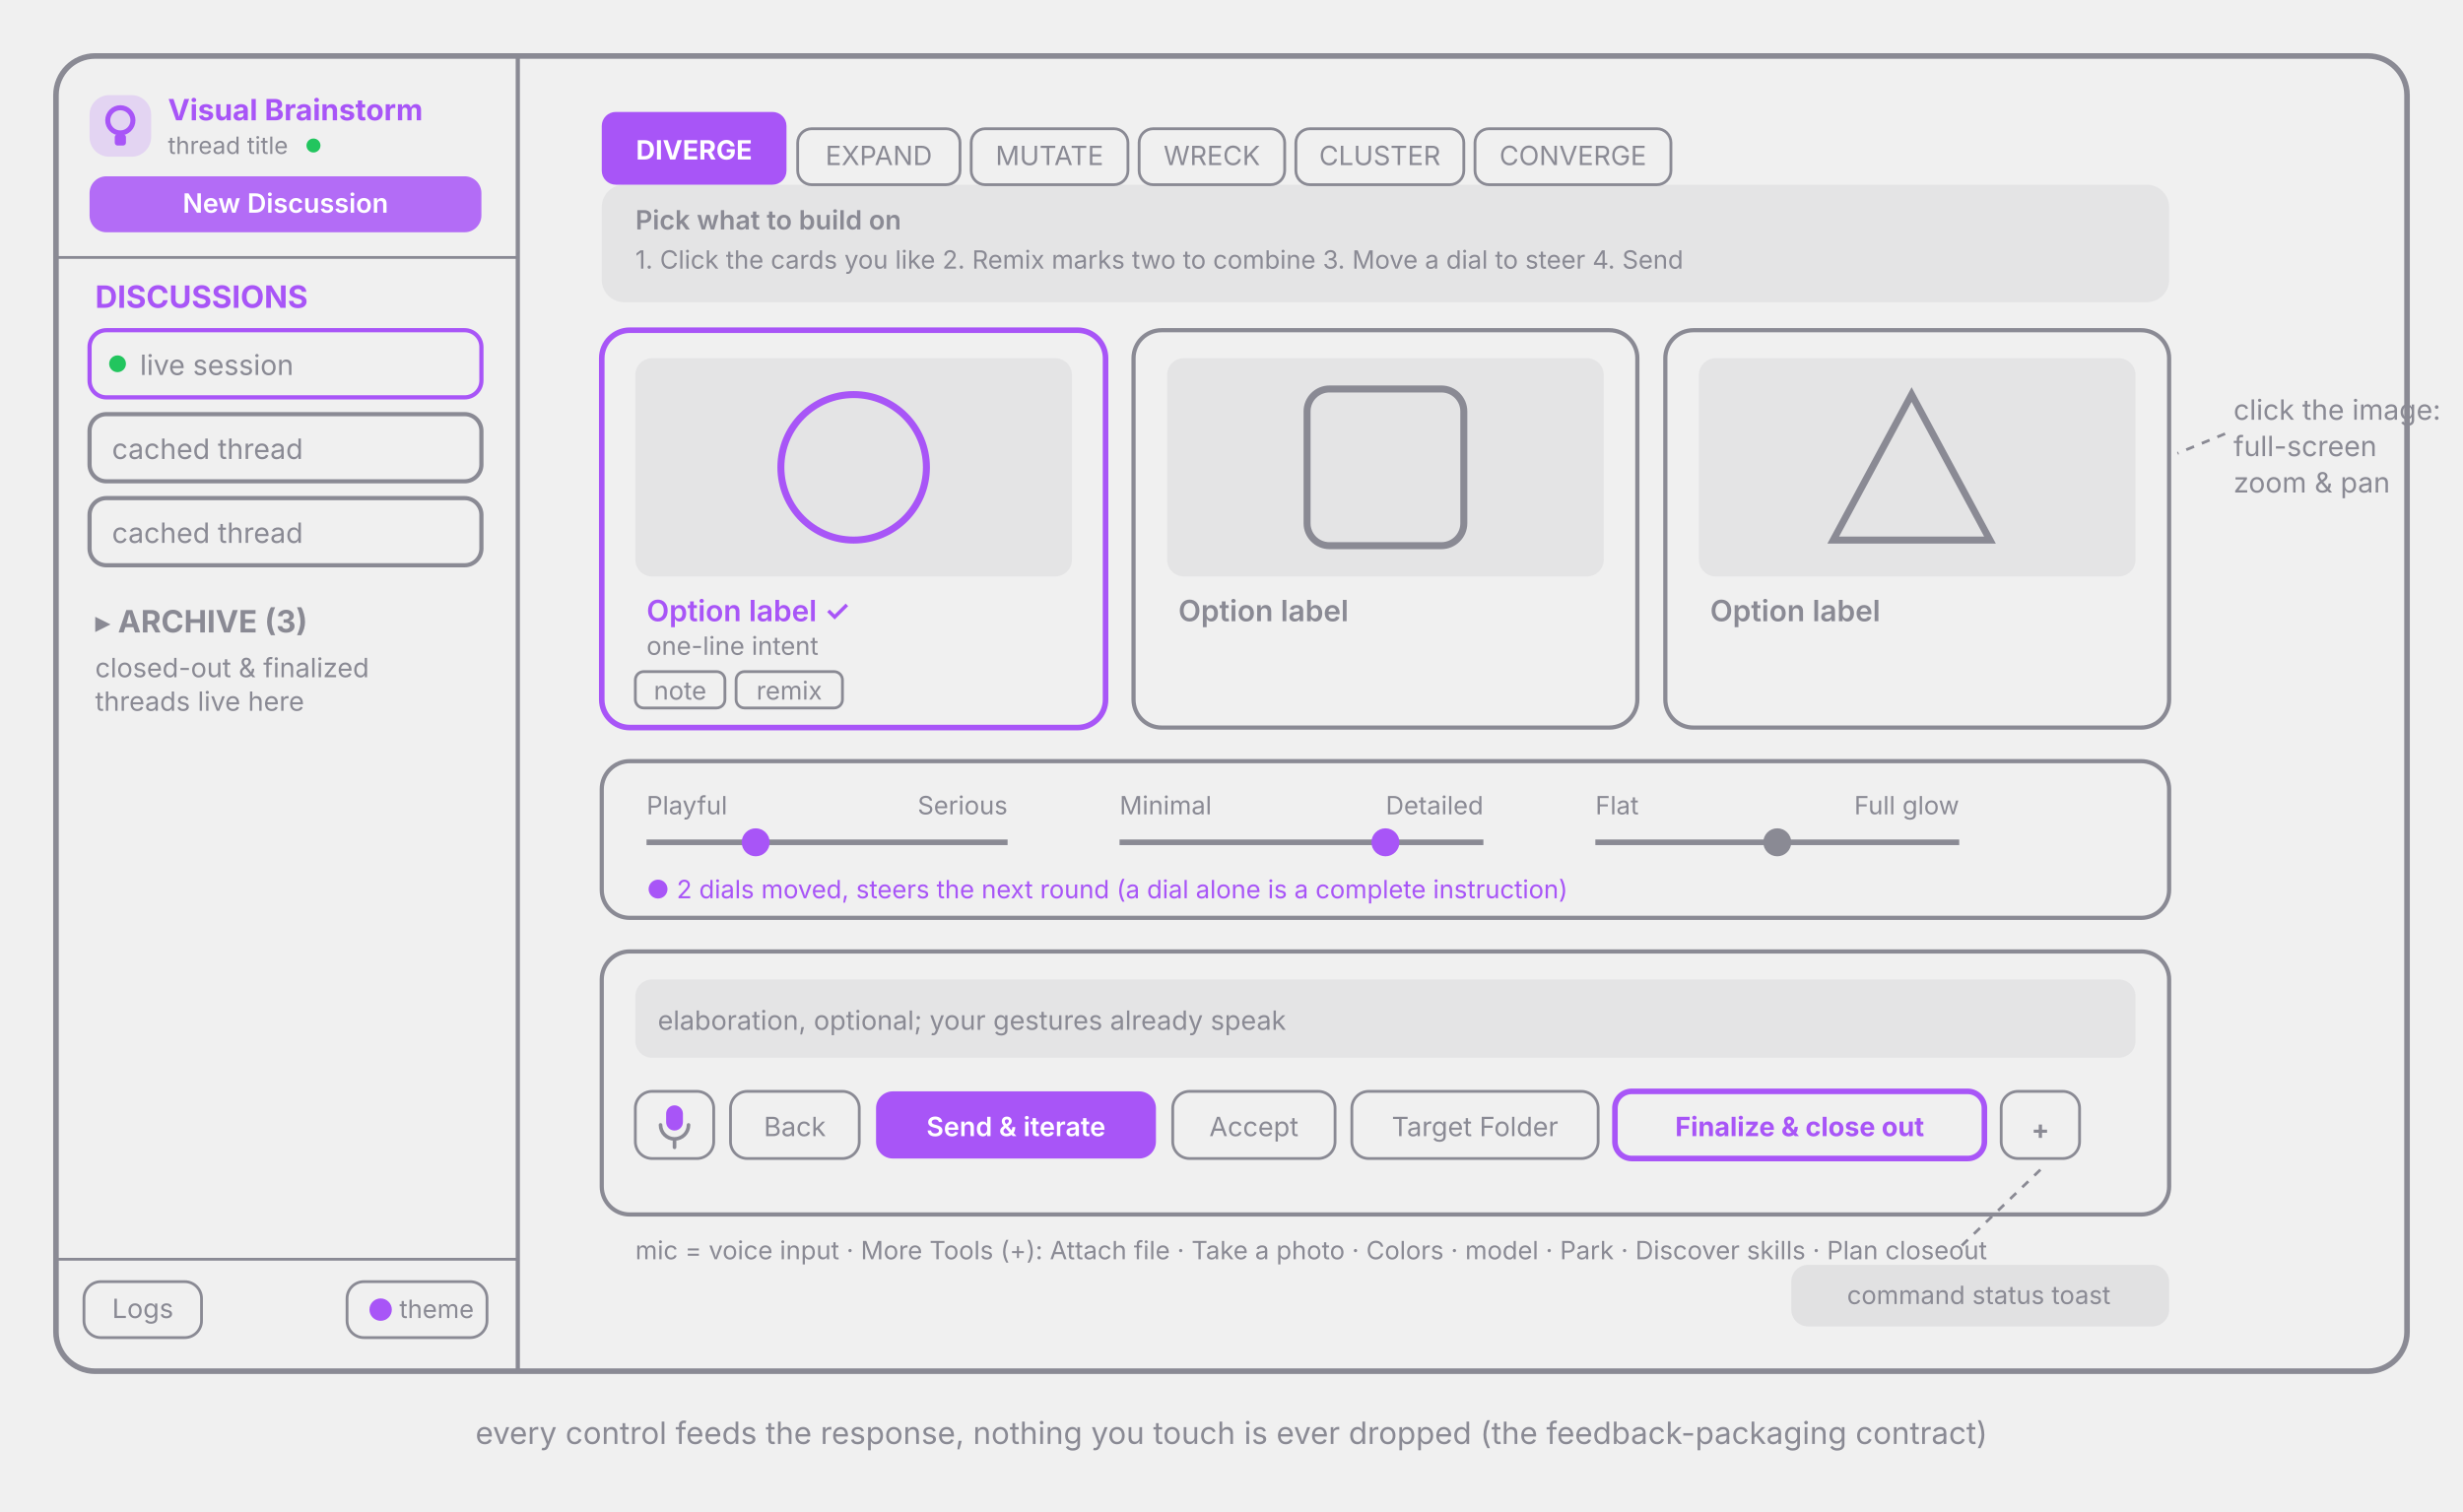
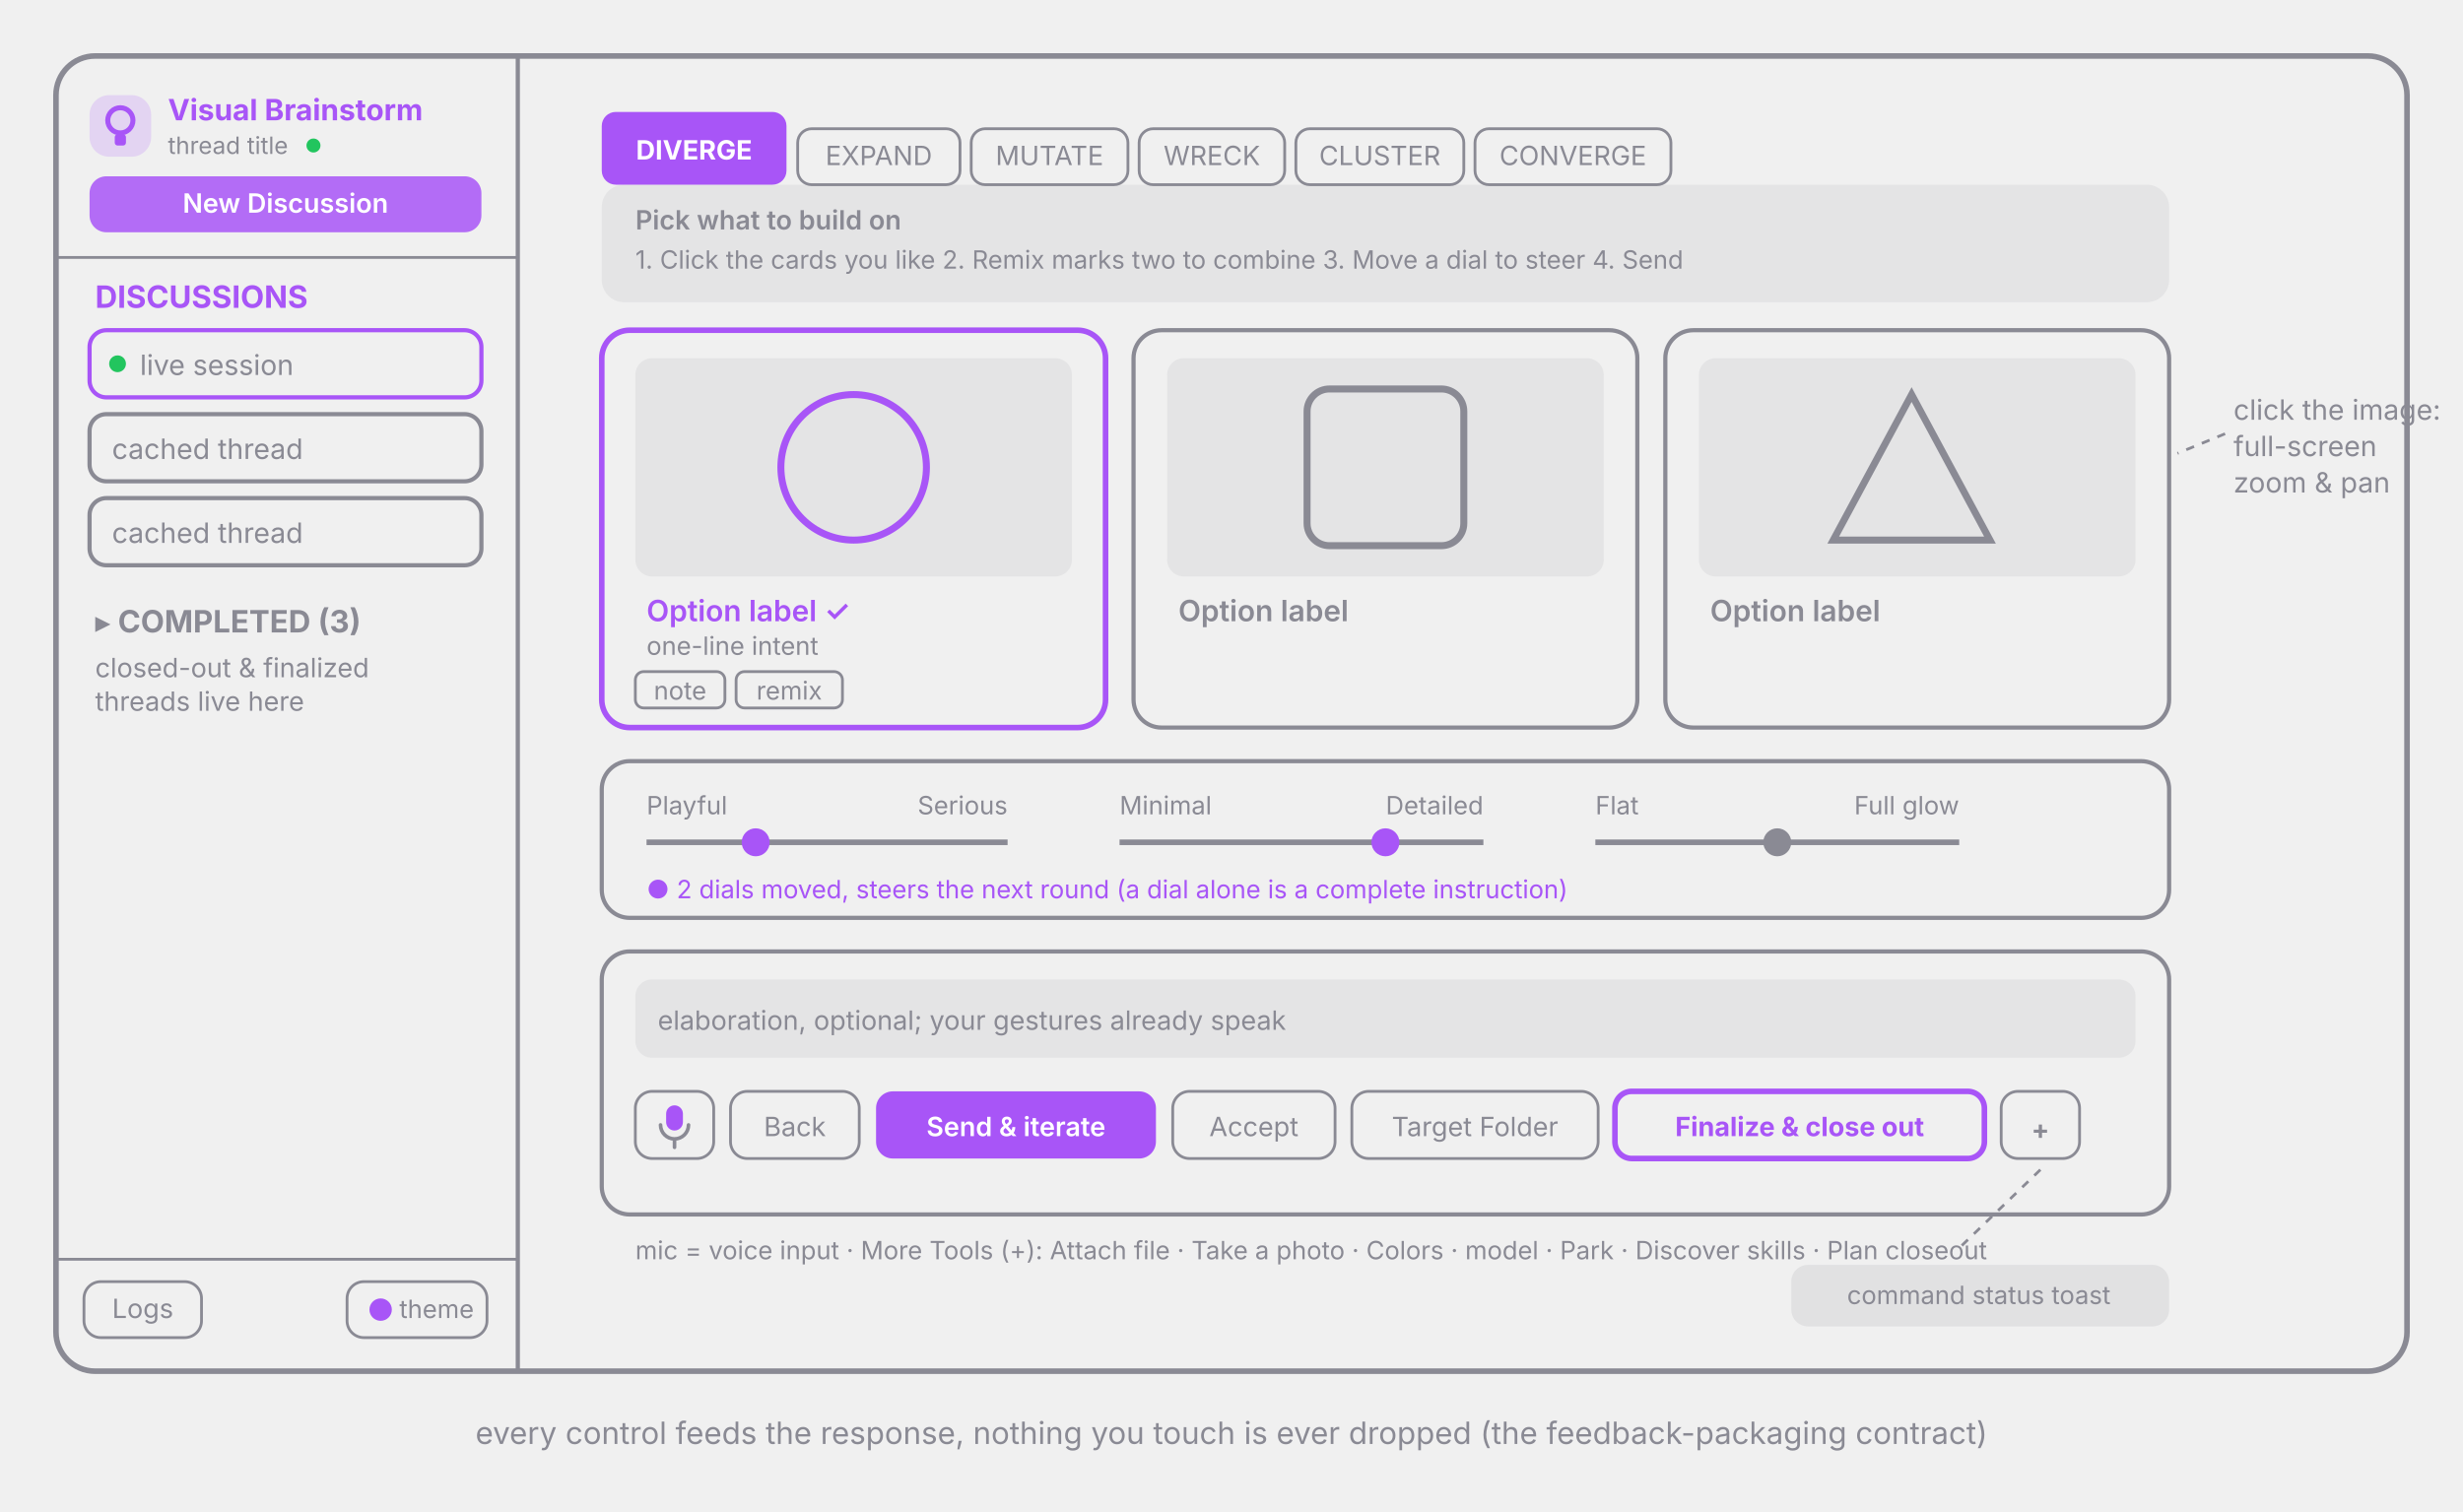
<svg xmlns="http://www.w3.org/2000/svg" viewBox="0 0 880 540" font-family="system-ui, -apple-system, sans-serif">
  <rect x="20" y="20" width="840" height="470" rx="14" fill="none" stroke="#8a8a94" stroke-width="2" />
  <line x1="185" y1="20" x2="185" y2="490" stroke="#8a8a94" stroke-width="1.5" />
  <rect x="32" y="34" width="22" height="22" rx="7" fill="#a855f7" opacity="0.18" stroke="none" />
  <circle cx="43" cy="43" r="4.5" fill="none" stroke="#a855f7" stroke-width="1.8" />
  <rect x="41" y="48" width="4" height="4" rx="1" fill="#a855f7" stroke="none" />
  <text x="60" y="43" font-size="10.5" font-weight="700" fill="#a855f7">Visual Brainstorm</text>
  <text x="60" y="55" font-size="8.5" fill="#8a8a94">thread title</text>
  <circle cx="112" cy="52" r="2.5" fill="#22c55e" stroke="none" />
  <rect x="32" y="63" width="140" height="20" rx="6" fill="#a855f7" opacity="0.85" stroke="none" />
  <text x="102" y="76" text-anchor="middle" font-size="9.5" font-weight="600" fill="#ffffff">New Discussion</text>
  <line x1="20" y1="92" x2="185" y2="92" stroke="#8a8a94" stroke-width="1" />
  <text x="34" y="110" font-size="11" font-weight="700" fill="#a855f7">DISCUSSIONS</text>
  <g fill="none" stroke="#8a8a94" stroke-width="1.5">
    <rect x="32" y="118" width="140" height="24" rx="6" stroke="#a855f7" />
    <rect x="32" y="148" width="140" height="24" rx="6" />
    <rect x="32" y="178" width="140" height="24" rx="6" />
  </g>
  <circle cx="42" cy="130" r="3" fill="#22c55e" stroke="none" />
  <text x="50" y="134" font-size="10" fill="#8a8a94">live session</text>
  <text x="40" y="164" font-size="10" fill="#8a8a94">cached thread</text>
  <text x="40" y="194" font-size="10" fill="#8a8a94">cached thread</text>
-   <text x="34" y="226" font-size="11" font-weight="700" fill="#8a8a94">▸ ARCHIVE (3)</text>
+   <text x="34" y="226" font-size="11" font-weight="700" fill="#8a8a94">▸ COMPLETED (3)</text>
  <text x="34" y="242" font-size="9.5" fill="#8a8a94">closed-out &amp; finalized</text>
  <text x="34" y="254" font-size="9.5" fill="#8a8a94">threads live here</text>
  <line x1="20" y1="450" x2="185" y2="450" stroke="#8a8a94" stroke-width="1" />
  <rect x="30" y="458" width="42" height="20" rx="6" fill="none" stroke="#8a8a94" />
  <text x="51" y="471" text-anchor="middle" font-size="9.5" fill="#8a8a94">Logs</text>
  <rect x="124" y="458" width="50" height="20" rx="6" fill="none" stroke="#8a8a94" />
  <circle cx="136" cy="468" r="4" fill="#a855f7" stroke="none" />
  <text x="156" y="471" text-anchor="middle" font-size="9" fill="#8a8a94">theme</text>
  <g font-size="9.5" text-anchor="middle">
    <rect x="215" y="40" width="66" height="26" rx="5" fill="#a855f7" stroke="none" />
    <text x="248" y="57" fill="#ffffff" font-weight="700">DIVERGE</text>
    <rect x="285" y="46" width="58" height="20" rx="5" fill="none" stroke="#8a8a94" />
    <text x="314" y="59" fill="#8a8a94">EXPAND</text>
    <rect x="347" y="46" width="56" height="20" rx="5" fill="none" stroke="#8a8a94" />
    <text x="375" y="59" fill="#8a8a94">MUTATE</text>
    <rect x="407" y="46" width="52" height="20" rx="5" fill="none" stroke="#8a8a94" />
    <text x="433" y="59" fill="#8a8a94">WRECK</text>
    <rect x="463" y="46" width="60" height="20" rx="5" fill="none" stroke="#8a8a94" />
    <text x="493" y="59" fill="#8a8a94">CLUSTER</text>
    <rect x="527" y="46" width="70" height="20" rx="5" fill="none" stroke="#8a8a94" />
    <text x="562" y="59" fill="#8a8a94">CONVERGE</text>
  </g>
  <rect x="215" y="66" width="560" height="42" rx="8" fill="#8a8a94" opacity="0.12" stroke="none" />
  <text x="227" y="82" font-size="9.5" font-weight="600" fill="#8a8a94">Pick what to build on</text>
  <text x="227" y="96" font-size="9" fill="#8a8a94">1. Click the cards you like  2. Remix marks two to combine  3. Move a dial to steer  4. Send</text>
  <g>
    <rect x="215" y="118" width="180" height="142" rx="10" fill="none" stroke="#a855f7" stroke-width="2" />
    <rect x="227" y="128" width="156" height="78" rx="6" fill="#8a8a94" opacity="0.12" stroke="none" />
    <circle cx="305" cy="167" r="26" fill="none" stroke="#a855f7" stroke-width="2.5" />
    <text x="231" y="222" font-size="10.5" font-weight="600" fill="#a855f7">Option label ✓</text>
    <text x="231" y="234" font-size="9" fill="#8a8a94">one-line intent</text>
    <g font-size="9" fill="#8a8a94">
      <rect x="227" y="240" width="32" height="13" rx="3" fill="none" stroke="#8a8a94" />
      <text x="243" y="250" text-anchor="middle">note</text>
      <rect x="263" y="240" width="38" height="13" rx="3" fill="none" stroke="#8a8a94" />
      <text x="282" y="250" text-anchor="middle">remix</text>
    </g>
    <rect x="405" y="118" width="180" height="142" rx="10" fill="none" stroke="#8a8a94" stroke-width="1.5" />
    <rect x="417" y="128" width="156" height="78" rx="6" fill="#8a8a94" opacity="0.12" stroke="none" />
    <rect x="467" y="139" width="56" height="56" rx="8" fill="none" stroke="#8a8a94" stroke-width="2.5" />
    <text x="421" y="222" font-size="10.5" font-weight="600" fill="#8a8a94">Option label</text>
    <rect x="595" y="118" width="180" height="142" rx="10" fill="none" stroke="#8a8a94" stroke-width="1.5" />
    <rect x="607" y="128" width="156" height="78" rx="6" fill="#8a8a94" opacity="0.12" stroke="none" />
    <path d="M683 141 L711 193 H655 Z" fill="none" stroke="#8a8a94" stroke-width="2.5" />
    <text x="611" y="222" font-size="10.5" font-weight="600" fill="#8a8a94">Option label</text>
  </g>
  <rect x="215" y="272" width="560" height="56" rx="10" fill="none" stroke="#8a8a94" stroke-width="1.5" />
  <g font-size="9" fill="#8a8a94">
    <text x="231" y="291">Playful</text>
    <text x="360" y="291" text-anchor="end">Serious</text>
    <line x1="231" y1="301" x2="360" y2="301" stroke="#8a8a94" stroke-width="2" />
    <circle cx="270" cy="301" r="5" fill="#a855f7" stroke="none" />
    <text x="400" y="291">Minimal</text>
    <text x="530" y="291" text-anchor="end">Detailed</text>
    <line x1="400" y1="301" x2="530" y2="301" stroke="#8a8a94" stroke-width="2" />
    <circle cx="495" cy="301" r="5" fill="#a855f7" stroke="none" />
    <text x="570" y="291">Flat</text>
    <text x="700" y="291" text-anchor="end">Full glow</text>
    <line x1="570" y1="301" x2="700" y2="301" stroke="#8a8a94" stroke-width="2" />
    <circle cx="635" cy="301" r="5" fill="#8a8a94" stroke="none" />
    <text x="231" y="321" fill="#a855f7">● 2 dials moved, steers the next round (a dial alone is a complete instruction)</text>
  </g>
  <rect x="215" y="340" width="560" height="94" rx="10" fill="none" stroke="#8a8a94" stroke-width="1.5" />
  <rect x="227" y="350" width="536" height="28" rx="6" fill="#8a8a94" opacity="0.12" stroke="none" />
  <text x="235" y="368" font-size="9.5" fill="#8a8a94">elaboration, optional; your gestures already speak</text>
  <g font-size="9.5" text-anchor="middle">
    <rect x="227" y="390" width="28" height="24" rx="6" fill="none" stroke="#8a8a94" />
    <rect x="238" y="395" width="6" height="9" rx="3" fill="#a855f7" stroke="none" />
    <path d="M236 402a5 5 0 0 0 10 0M241 407v3" fill="none" stroke="#8a8a94" stroke-width="1.3" stroke-linecap="round" />
    <rect x="261" y="390" width="46" height="24" rx="6" fill="none" stroke="#8a8a94" />
    <text x="284" y="406" fill="#8a8a94">Back</text>
    <rect x="313" y="390" width="100" height="24" rx="6" fill="#a855f7" stroke="none" />
    <text x="363" y="406" fill="#ffffff" font-weight="600">Send &amp; iterate</text>
    <rect x="419" y="390" width="58" height="24" rx="6" fill="none" stroke="#8a8a94" />
    <text x="448" y="406" fill="#8a8a94">Accept</text>
    <rect x="483" y="390" width="88" height="24" rx="6" fill="none" stroke="#8a8a94" />
    <text x="527" y="406" fill="#8a8a94">Target Folder</text>
    <rect x="577" y="390" width="132" height="24" rx="6" fill="none" stroke="#a855f7" stroke-width="2" />
    <text x="643" y="406" fill="#a855f7" font-weight="700">Finalize &amp; close out</text>
    <rect x="715" y="390" width="28" height="24" rx="6" fill="none" stroke="#8a8a94" />
    <text x="729" y="407" fill="#8a8a94" font-weight="700">+</text>
  </g>
  <text x="227" y="450" font-size="9" fill="#8a8a94">mic = voice input · More Tools (+): Attach file · Take a photo · Colors · model · Park · Discover skills · Plan closeout</text>
  <line x1="729" y1="418" x2="700" y2="446" stroke="#8a8a94" stroke-width="1" stroke-dasharray="3 3" />
  <rect x="640" y="452" width="135" height="22" rx="6" fill="#8a8a94" opacity="0.15" stroke="none" />
  <text x="707" y="466" text-anchor="middle" font-size="9" fill="#8a8a94">command status toast</text>
  <g font-size="10" fill="#8a8a94">
    <text x="798" y="150">click the image:</text>
    <text x="798" y="163">full-screen</text>
    <text x="798" y="176">zoom &amp; pan</text>
    <line x1="795" y1="155" x2="778" y2="162" stroke="#8a8a94" stroke-width="1" stroke-dasharray="3 3" />
  </g>
  <text x="440" y="516" text-anchor="middle" font-size="11" fill="#8a8a94">every control feeds the response, nothing you touch is ever dropped (the feedback-packaging contract)</text>
</svg>
